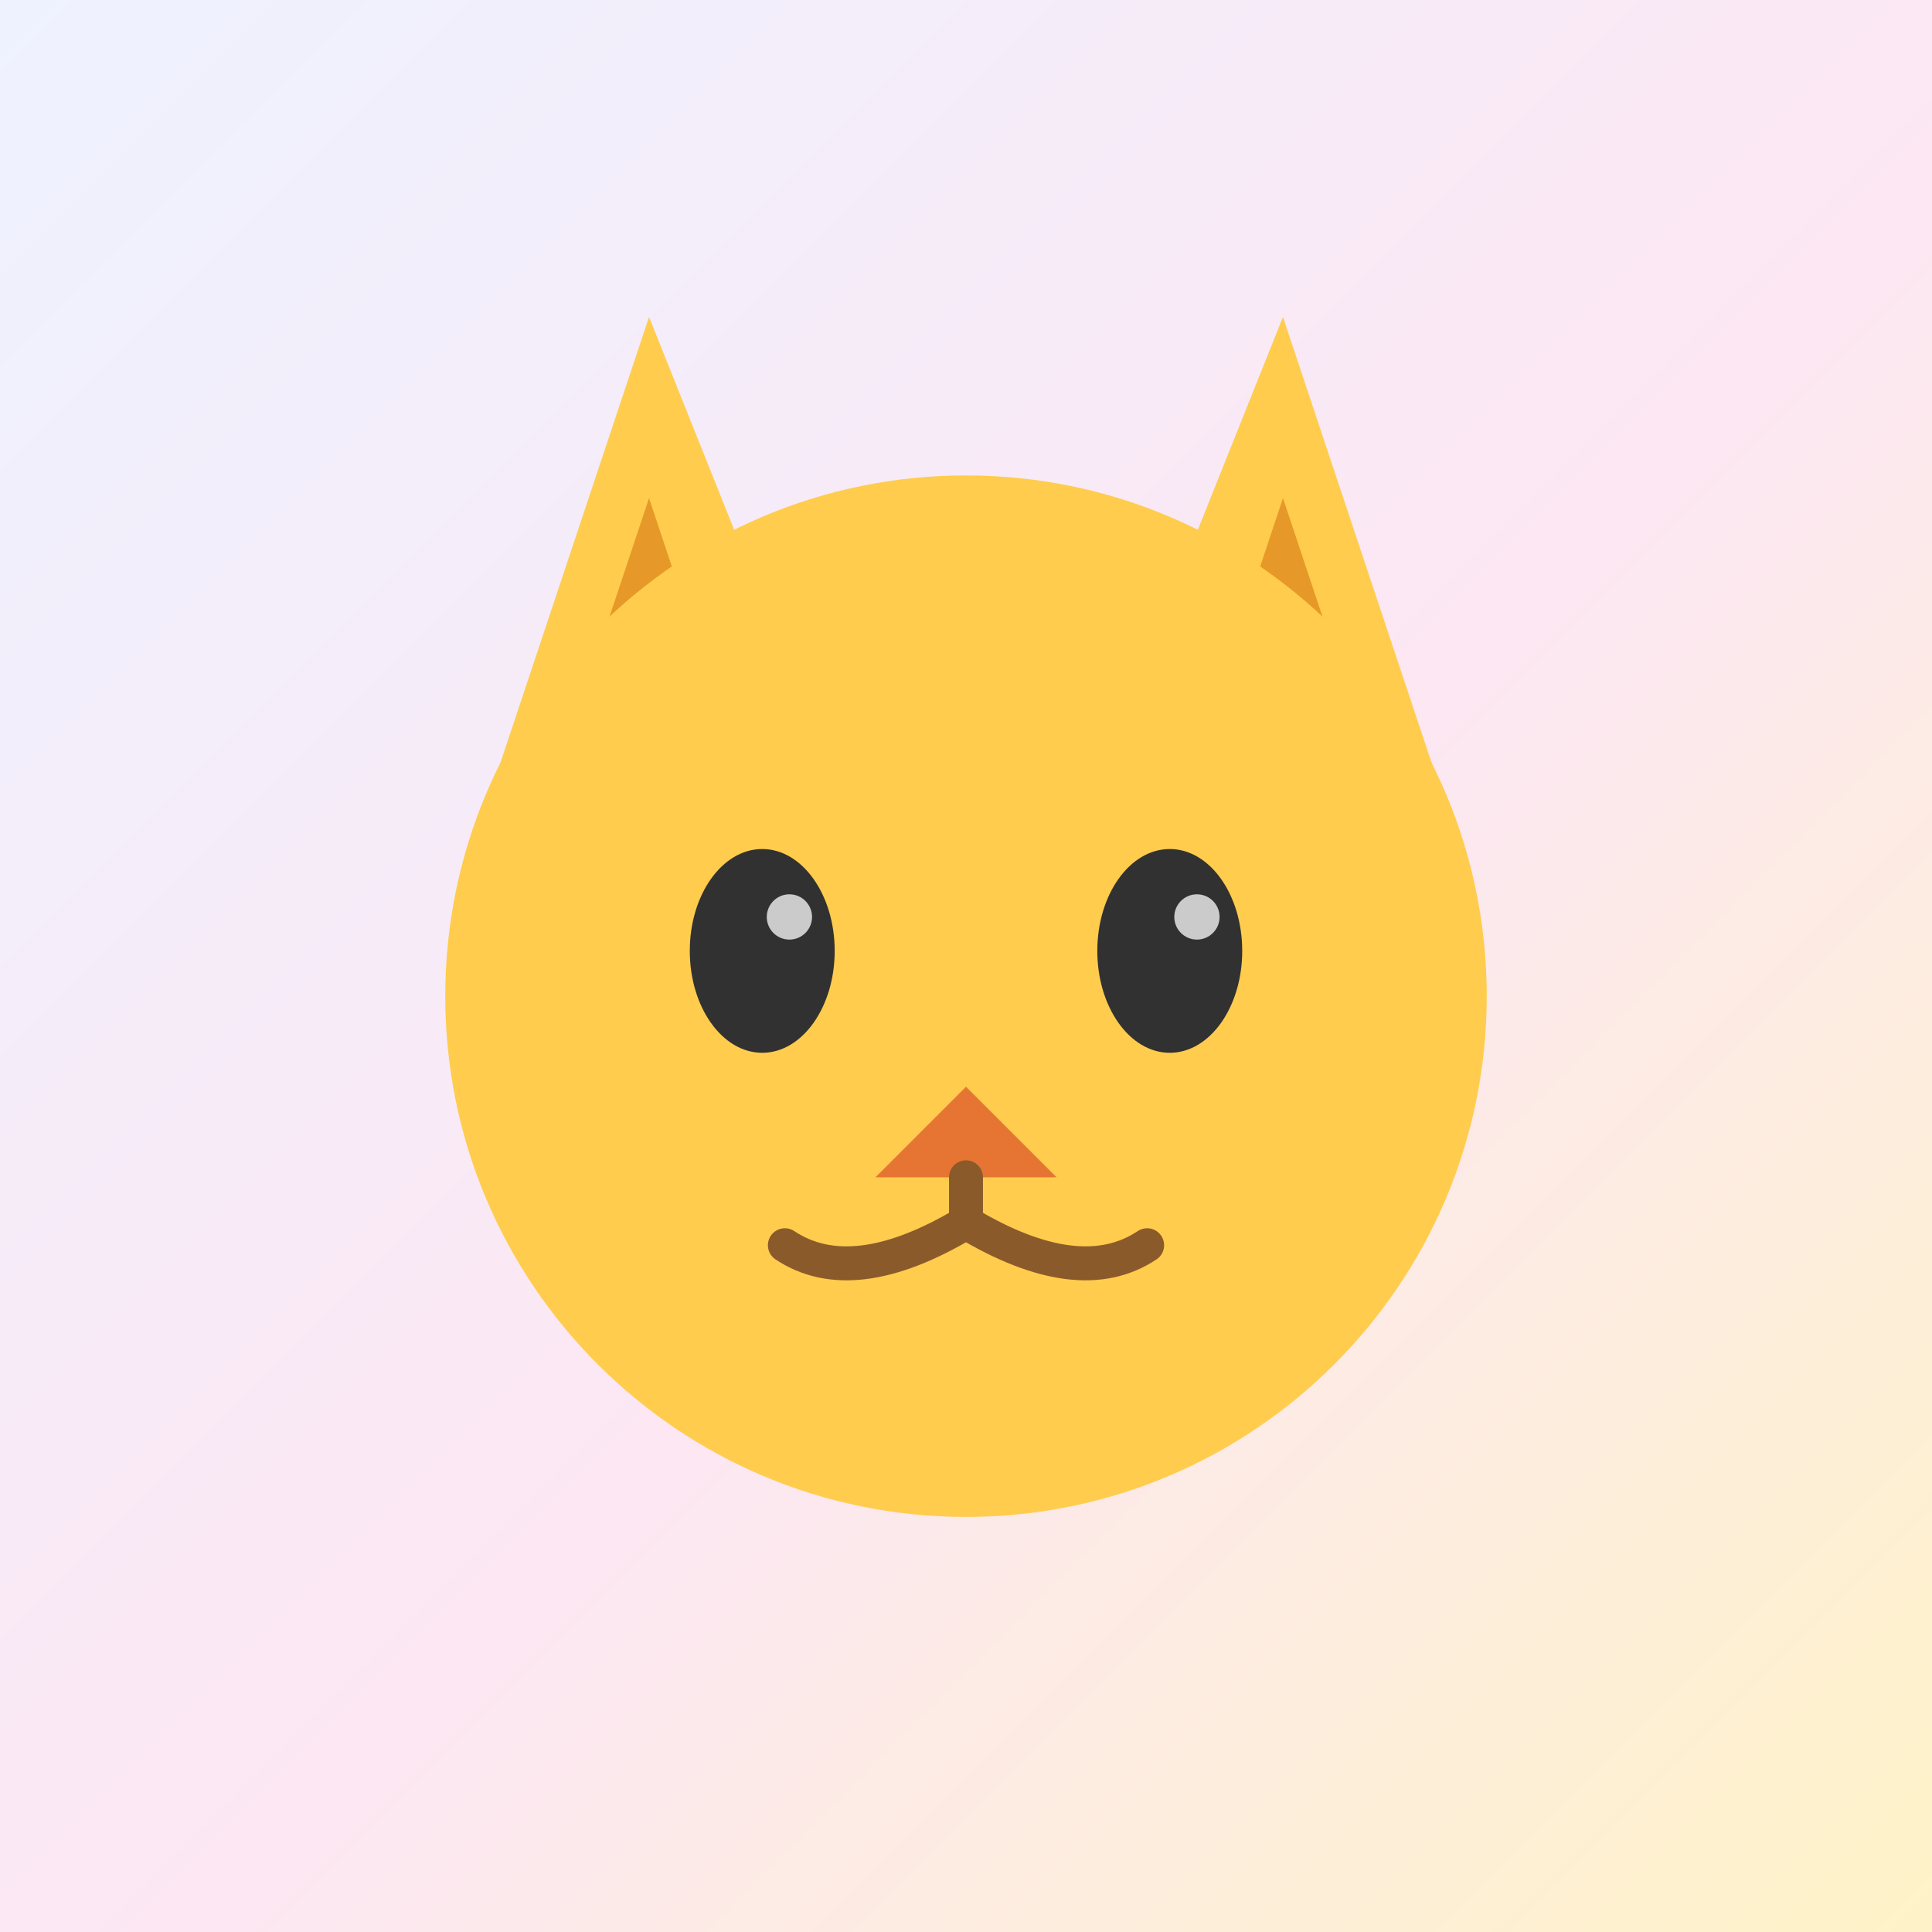
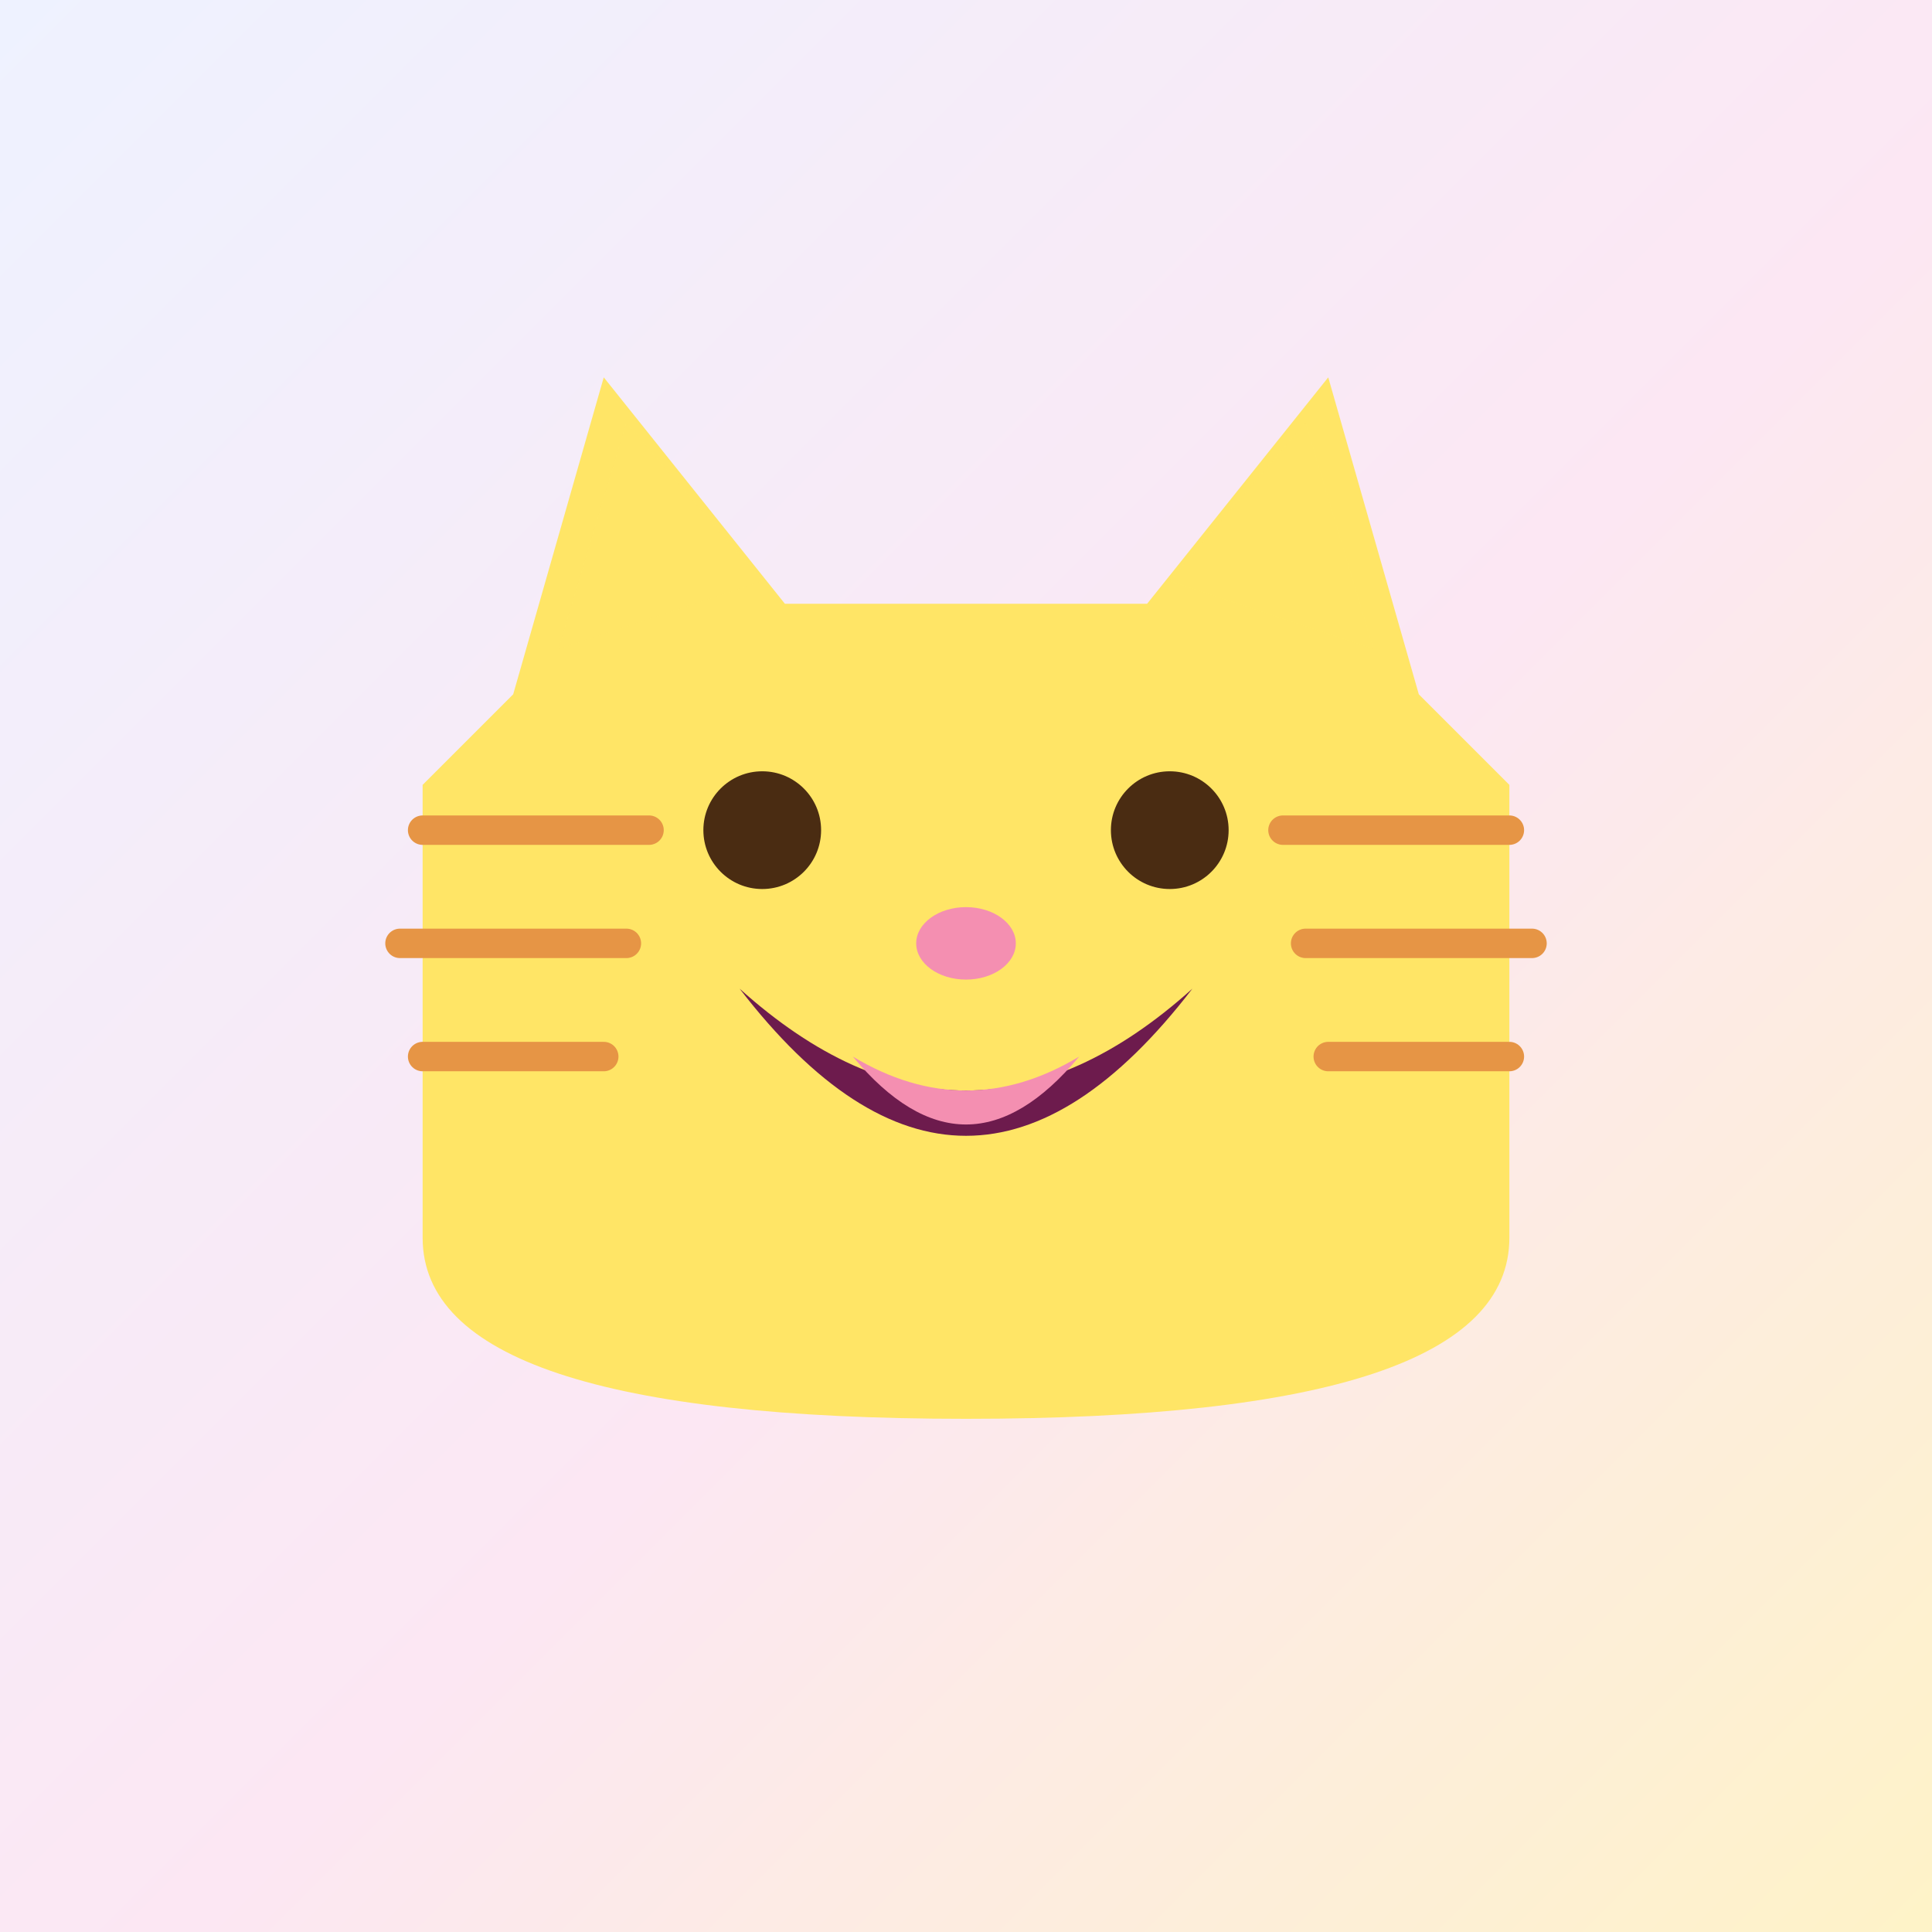
<svg xmlns="http://www.w3.org/2000/svg" viewBox="0 0 512 512" role="img" aria-label="Oyen">
  <defs>
    <linearGradient id="oyenBg" x1="0%" y1="0%" x2="100%" y2="100%">
      <stop offset="0%" stop-color="#eef2ff" />
      <stop offset="55%" stop-color="#fce7f3" />
      <stop offset="100%" stop-color="#fef3c7" />
    </linearGradient>
+     <linearGradient id="oyenFace" x1="256" y1="80" x2="256" y2="440" gradientUnits="userSpaceOnUse">
+       <stop offset="0%" stop-color="#FFE566" />
+       <stop offset="42%" stop-color="#FFB347" />
+       <stop offset="100%" stop-color="#FF7B6B" />
+     </linearGradient>
+     <linearGradient id="oyenEar" x1="256" y1="80" x2="256" y2="200" gradientUnits="userSpaceOnUse">
+       <stop offset="0%" stop-color="#FFE566" />
+       <stop offset="100%" stop-color="#FFAA44" />
+     </linearGradient>
  </defs>
  <rect width="512" height="512" fill="url(#oyenBg)" />
-   <g transform="translate(64 48) scale(6)">
-     <path fill="#FFCC4D" d="M10 30 18 6 26 26Z" />
-     <path fill="#FFCC4D" d="M38 26 46 6 54 30Z" />
-     <path fill="#E69928" d="M14 26 18 14 22 26Z" />
-     <path fill="#E69928" d="M42 26 46 14 50 26Z" />
-     <circle cx="32" cy="36" r="23" fill="#FFCC4D" />
-     <ellipse cx="23" cy="34" rx="3.2" ry="4.5" fill="#313131" />
-     <ellipse cx="41" cy="34" rx="3.2" ry="4.5" fill="#313131" />
-     <circle cx="24.2" cy="32.5" r="1" fill="#fff" opacity="0.75" />
-     <circle cx="42.2" cy="32.5" r="1" fill="#fff" opacity="0.75" />
-     <path fill="#E67533" d="M32 40 28 44h8Z" />
-     <path stroke="#8B5A2B" stroke-width="1.5" fill="none" stroke-linecap="round" d="M32 44v2" />
-     <path stroke="#8B5A2B" stroke-width="1.5" fill="none" stroke-linecap="round" d="M32 46q-5 3-8 1" />
-     <path stroke="#8B5A2B" stroke-width="1.5" fill="none" stroke-linecap="round" d="M32 46q5 3 8 1" />
+   <g transform="translate(64 40) scale(6)">
+     <path fill="url(#oyenFace)" d="M12 24 16 10 24 20 40 20 48 10 52 24 56 28 56 48 Q56 56 32 56 Q8 56 8 48 L8 28 Z" />
+     <path fill="url(#oyenEar)" d="M14 22 17 12 23 19 Z" opacity="0.9" />
+     <path fill="url(#oyenEar)" d="M41 19 47 12 50 22 Z" opacity="0.9" />
+     <circle cx="23" cy="30" r="2.6" fill="#4A2C12" />
+     <circle cx="41" cy="30" r="2.6" fill="#4A2C12" />
+     <ellipse cx="32" cy="35" rx="2.2" ry="1.6" fill="#F48FB1" />
+     <path fill="#6D1B4D" d="M22 37 Q32 50 42 37 Q32 46 22 37 Z" />
+     <path fill="#F48FB1" d="M27 40 Q32 46 37 40 Q32 43 27 40 Z" />
+     <path stroke="#E69545" stroke-width="1.3" stroke-linecap="round" d="M8 30 H18" />
+     <path stroke="#E69545" stroke-width="1.3" stroke-linecap="round" d="M46 30 H56" />
+     <path stroke="#E69545" stroke-width="1.3" stroke-linecap="round" d="M7 35 H17" />
+     <path stroke="#E69545" stroke-width="1.3" stroke-linecap="round" d="M47 35 H57" />
+     <path stroke="#E69545" stroke-width="1.3" stroke-linecap="round" d="M8 40 H16" />
+     <path stroke="#E69545" stroke-width="1.3" stroke-linecap="round" d="M48 40 H56" />
  </g>
</svg>
